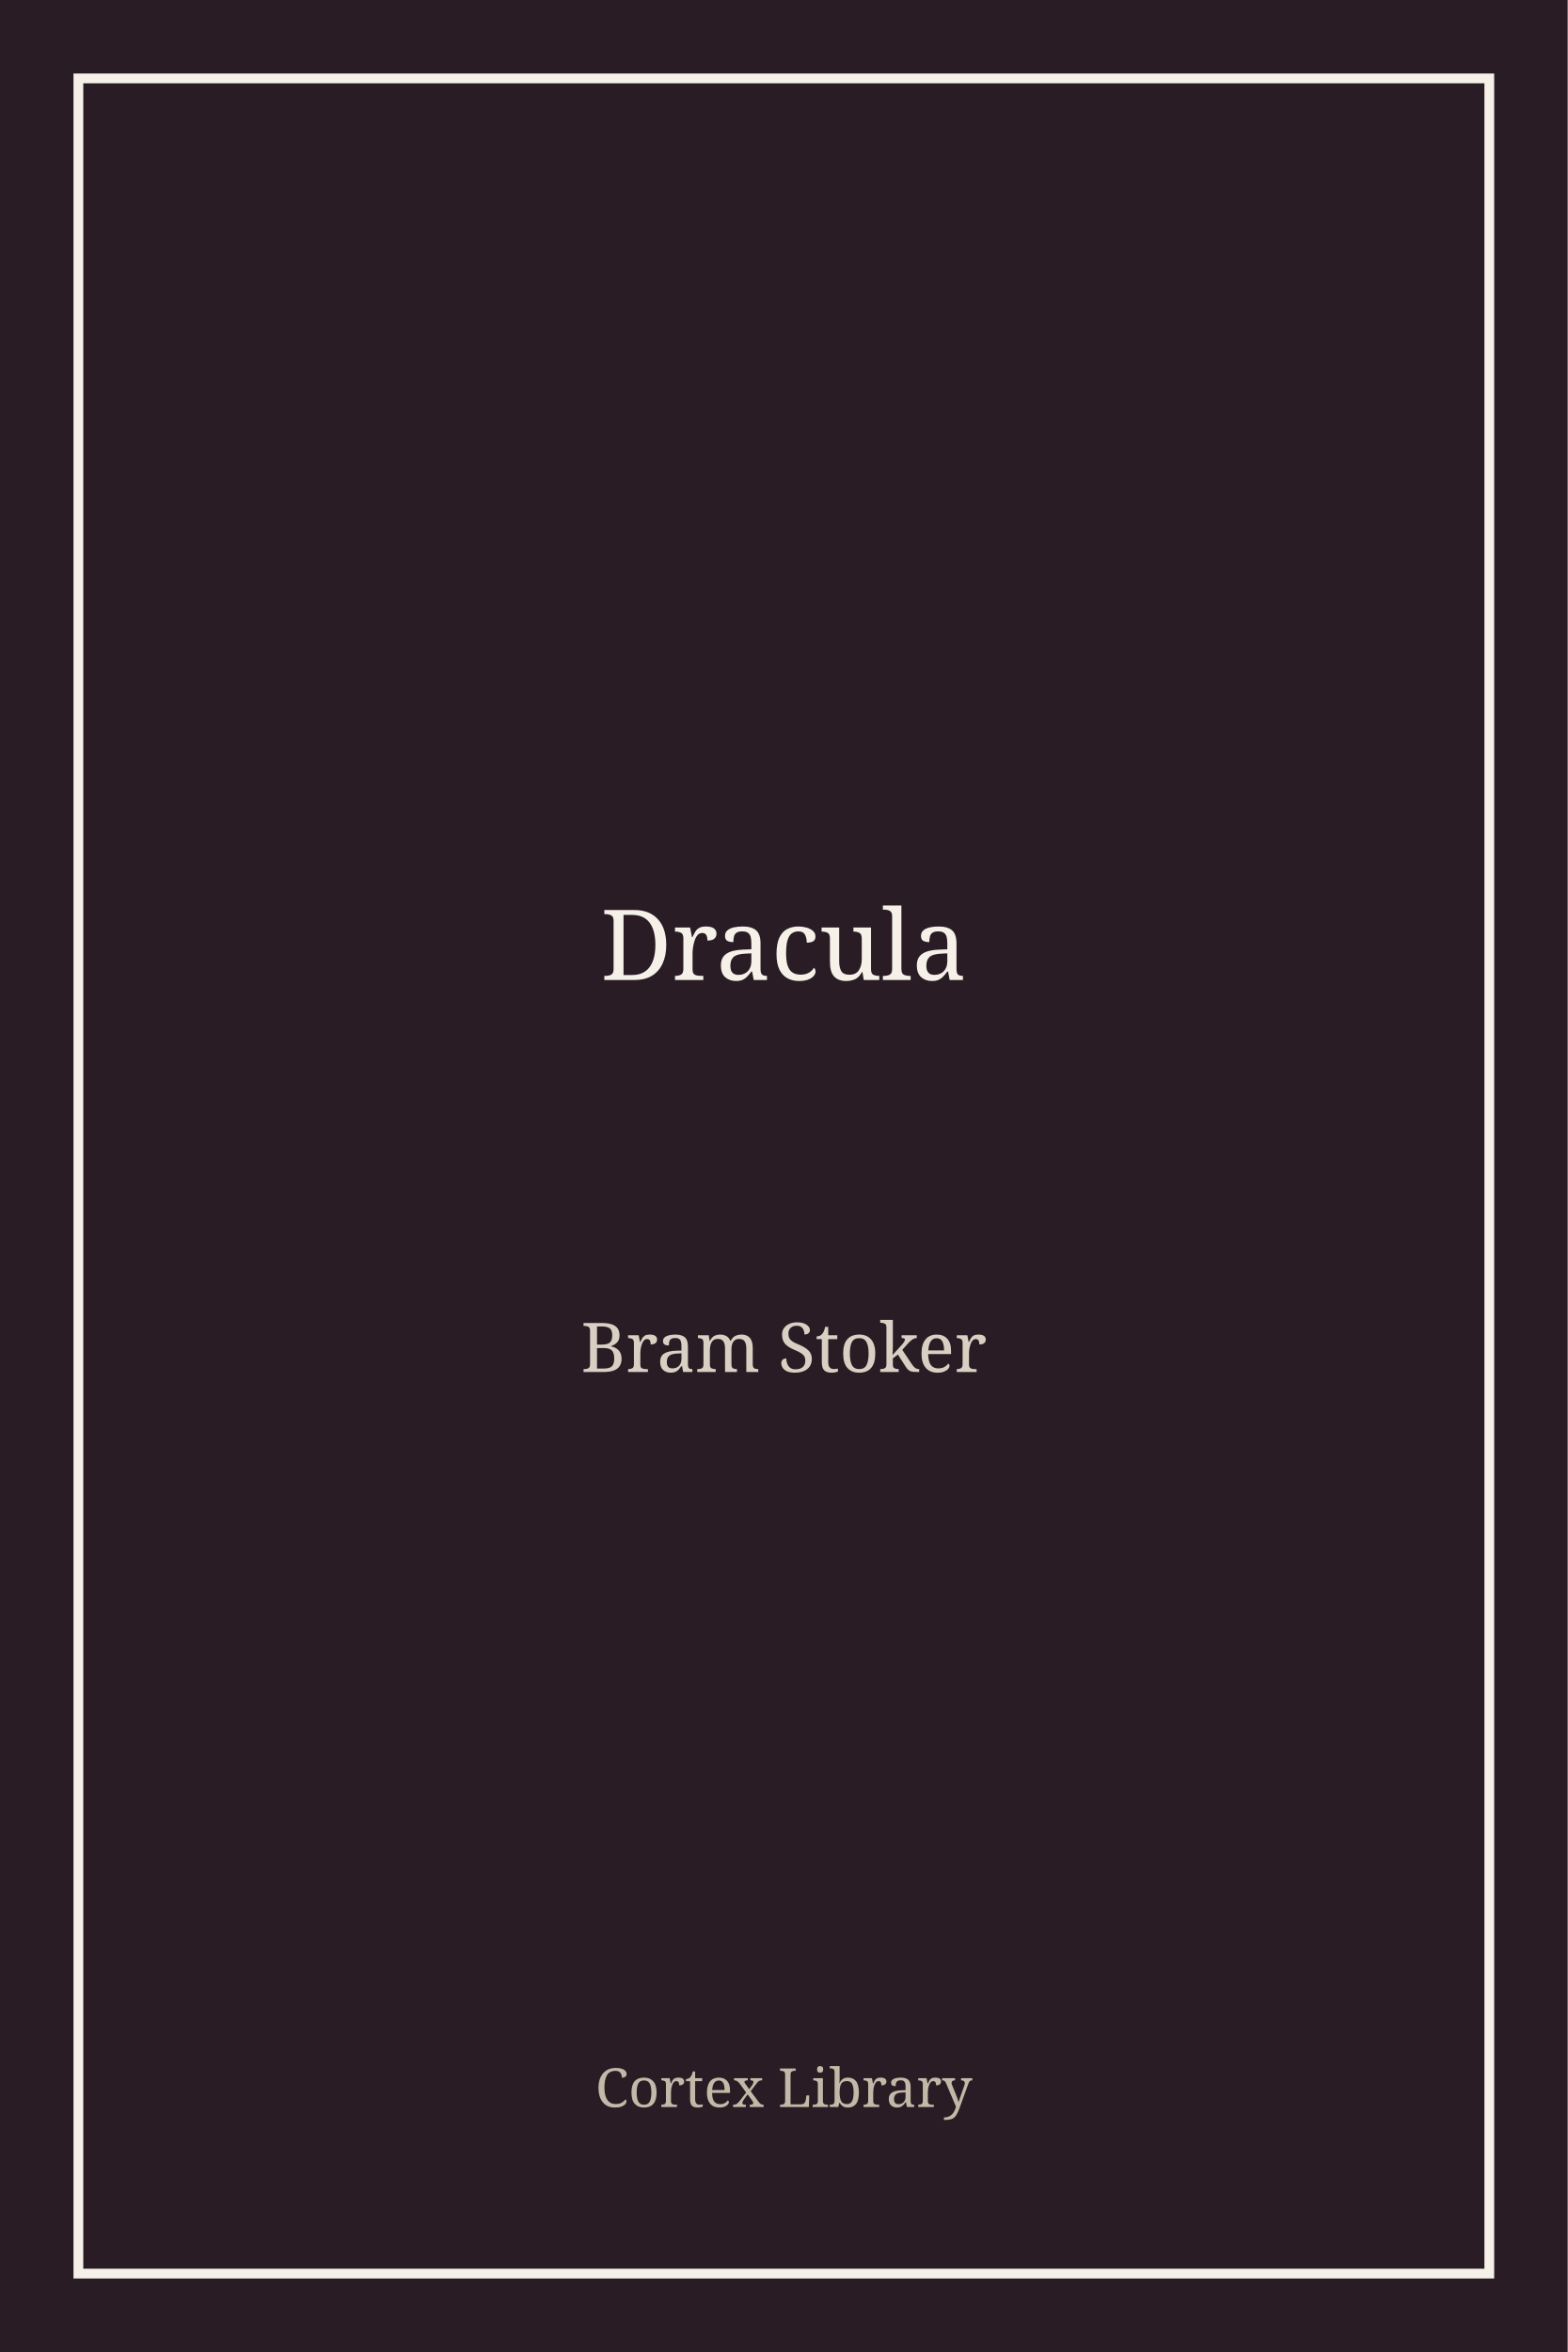
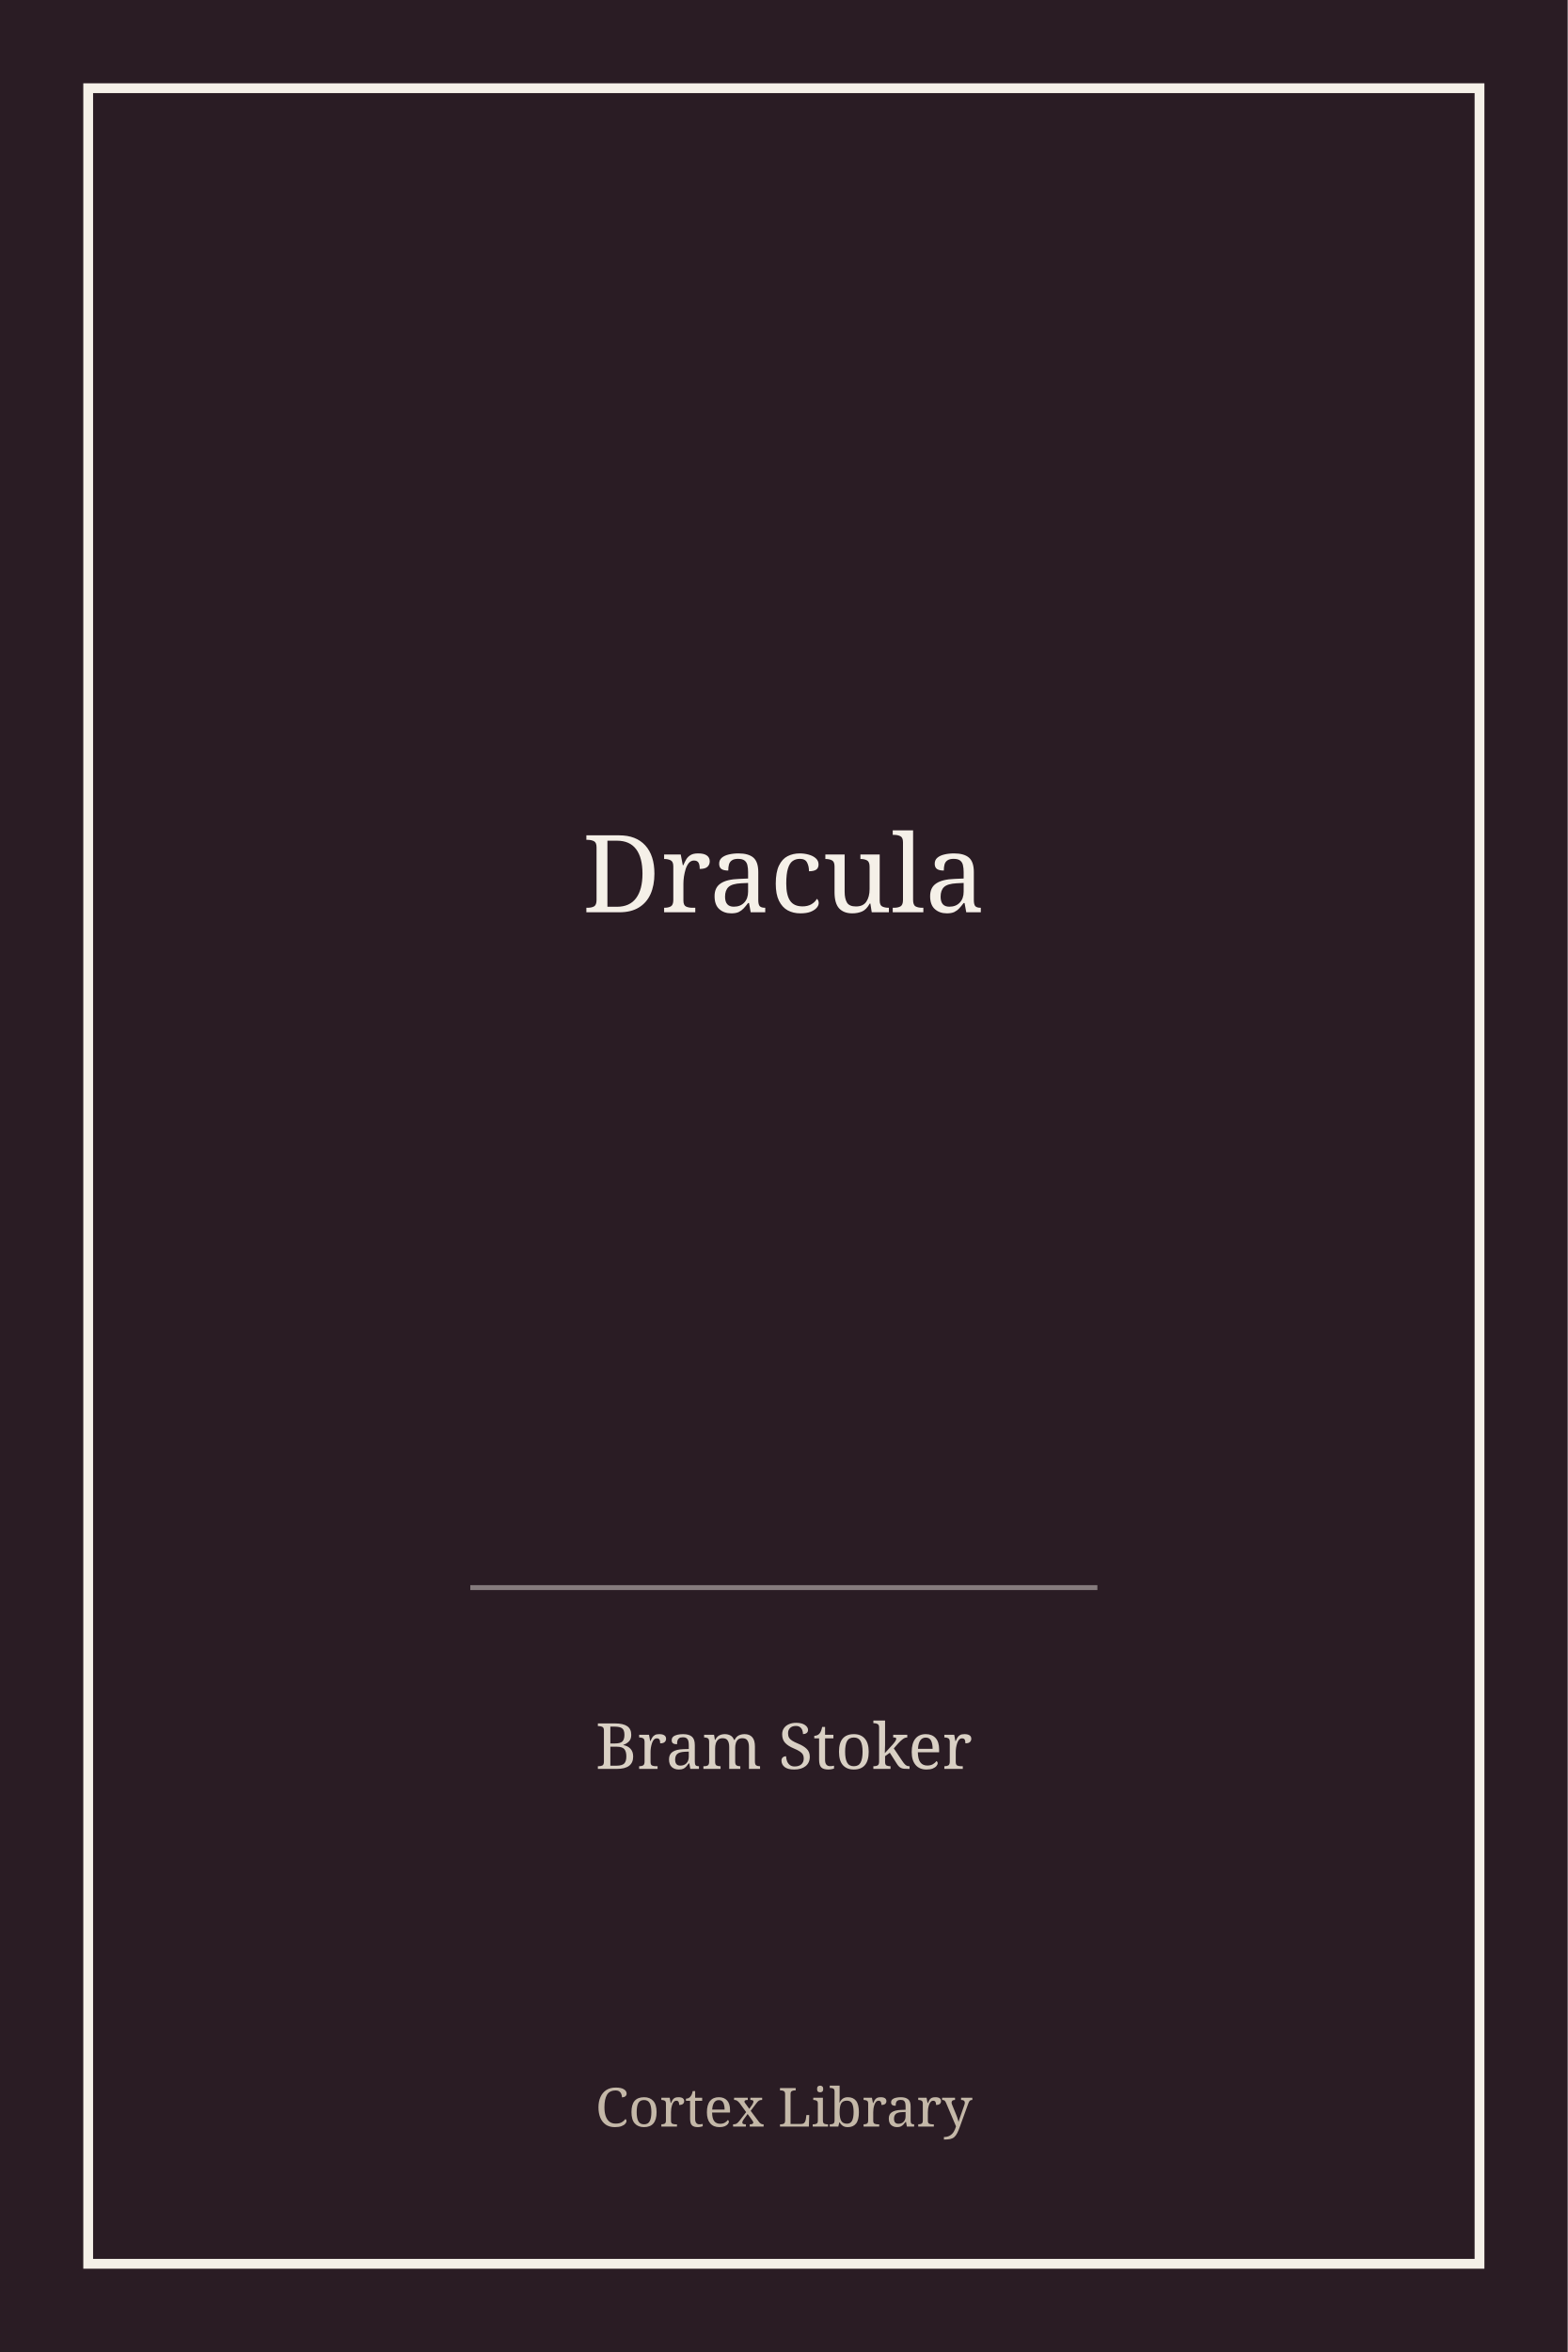
<svg xmlns="http://www.w3.org/2000/svg" width="320" height="480" viewBox="0 0 320 480">
  <rect width="320" height="480" fill="#2a1c24" />
-   <rect x="16" y="16" width="288" height="448" fill="none" stroke="#f5f0e8" stroke-width="2" />
-   <text x="160" y="200" text-anchor="middle" fill="#f5f0e8" font-family="Georgia, serif" font-size="20">
-     Dracula
-   </text>
-   <text x="160" y="280" text-anchor="middle" fill="#d9d0c4" font-family="Georgia, serif" font-size="14">
-     Bram Stoker
-   </text>
-   <text x="160" y="430" text-anchor="middle" fill="#c4b8a8" font-family="Georgia, serif" font-size="11">
+   <rect x="18" y="18" width="284" height="444" fill="none" stroke="#f5f0e8" stroke-width="2" />
+   <defs>
+     <clipPath id="cover-safe-00000007">
+       <rect x="32" y="48" width="256" height="372" />
+     </clipPath>
+   </defs>
+   <g clip-path="url(#cover-safe-00000007)">
+     <text x="160" y="186.18" text-anchor="middle" fill="#f5f0e8" font-family="Georgia, serif" font-size="22">Dracula</text>
+     <line x1="96" y1="324" x2="224" y2="324" stroke="#f5f0e8" stroke-width="1" opacity="0.45" />
+     <text x="160" y="361" text-anchor="middle" fill="#d9d0c4" font-family="Georgia, serif" font-size="13">Bram Stoker</text>
+   </g>
+   <text x="160" y="434" text-anchor="middle" fill="#c4b8a8" font-family="Georgia, serif" font-size="11">
    Cortex Library
  </text>
</svg>
